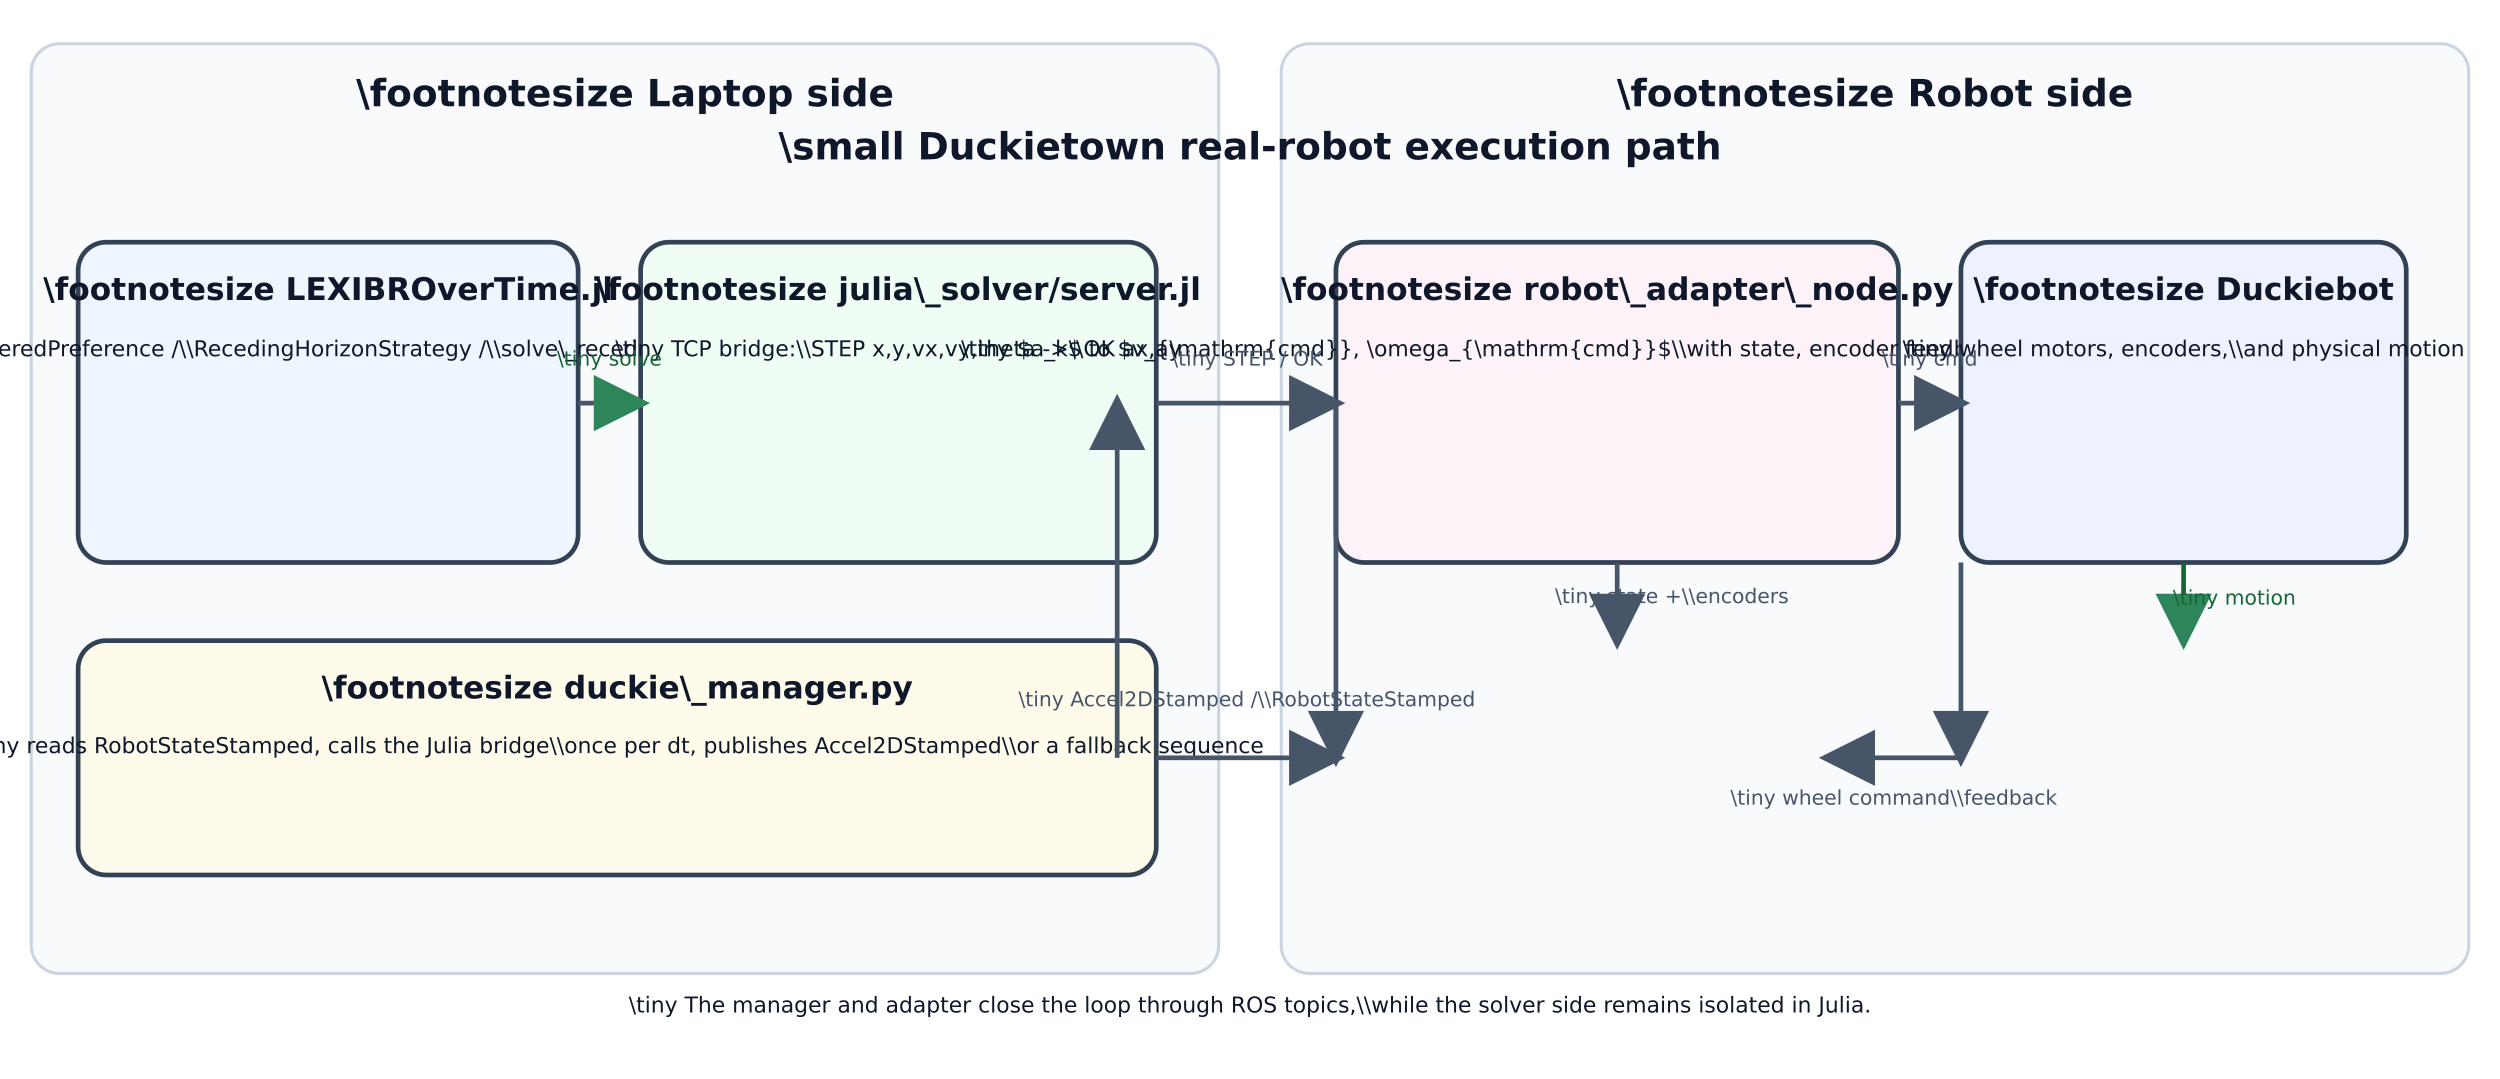
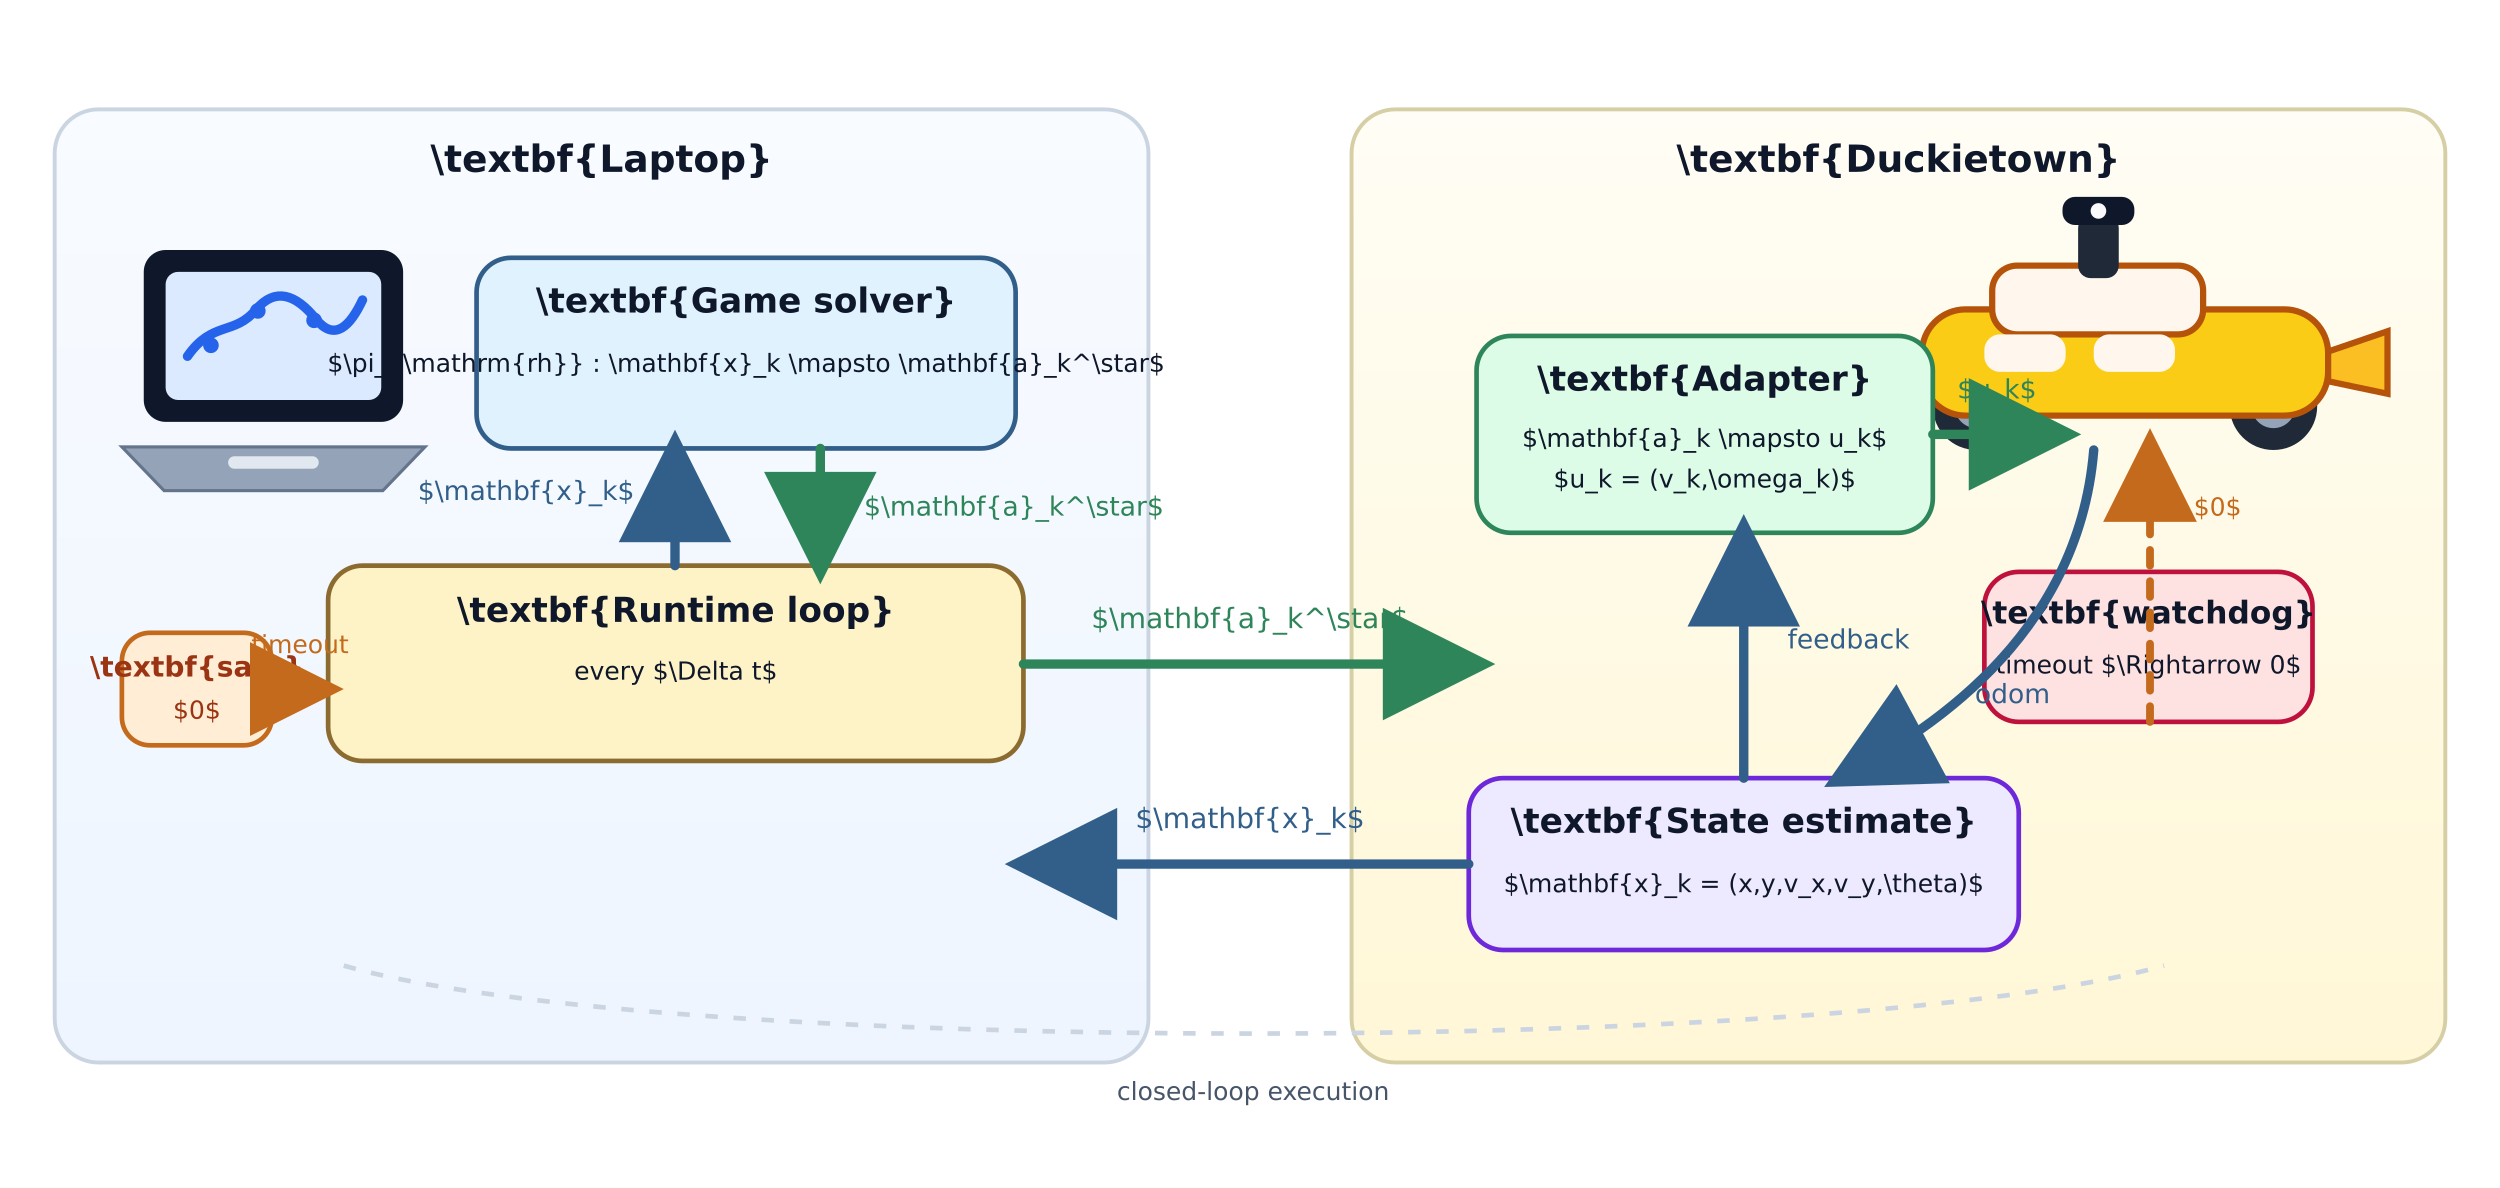
- <svg xmlns="http://www.w3.org/2000/svg" width="1600" height="690" viewBox="0 0 1600 690">
+ <svg xmlns="http://www.w3.org/2000/svg" width="1600" height="760" viewBox="0 0 1600 760">
  <defs>
-     <marker id="arrow" markerWidth="12" markerHeight="12" refX="10" refY="6" orient="auto" markerUnits="strokeWidth">
-       <path d="M 0 0 L 12 6 L 0 12 z" fill="#475569" />
+     <linearGradient id="bg-left" x1="0" x2="0" y1="0" y2="1">
+       <stop offset="0%" stop-color="#f8fbff" />
+       <stop offset="100%" stop-color="#eef5ff" />
+     </linearGradient>
+     <linearGradient id="bg-right" x1="0" x2="0" y1="0" y2="1">
+       <stop offset="0%" stop-color="#fffdf5" />
+       <stop offset="100%" stop-color="#fff7d6" />
+     </linearGradient>
+     <marker id="arrow-blue" markerWidth="12" markerHeight="12" refX="10" refY="6" orient="auto" markerUnits="strokeWidth">
+       <path d="M 0 0 L 12 6 L 0 12 z" fill="#315f8a" />
    </marker>
    <marker id="arrow-green" markerWidth="12" markerHeight="12" refX="10" refY="6" orient="auto" markerUnits="strokeWidth">
      <path d="M 0 0 L 12 6 L 0 12 z" fill="#2f855a" />
    </marker>
+     <marker id="arrow-orange" markerWidth="12" markerHeight="12" refX="10" refY="6" orient="auto" markerUnits="strokeWidth">
+       <path d="M 0 0 L 12 6 L 0 12 z" fill="#c46a1c" />
+     </marker>
  </defs>
-   <rect x="20" y="28" width="760" height="595" rx="18" fill="#f8fafc" stroke="#cbd5e1" stroke-width="2" />
-   <rect x="820" y="28" width="760" height="595" rx="18" fill="#f8fafc" stroke="#cbd5e1" stroke-width="2" />
-   <text x="400" y="68" text-anchor="middle" fill="#0f172a" font-size="24" font-family="DejaVu Sans, Liberation Sans, sans-serif" font-weight="bold">\footnotesize Laptop side</text>
-   <text x="1200" y="68" text-anchor="middle" fill="#0f172a" font-size="24" font-family="DejaVu Sans, Liberation Sans, sans-serif" font-weight="bold">\footnotesize Robot side</text>
-   <text x="800" y="102" text-anchor="middle" fill="#0f172a" font-size="24" font-family="DejaVu Sans, Liberation Sans, sans-serif" font-weight="bold">\small Duckietown real-robot execution path</text>
-   <rect x="50" y="155" width="320" height="205" rx="18" fill="#eff6ff" stroke="#334155" stroke-width="3" />
-   <text x="210" y="192" text-anchor="middle" fill="#0f172a" font-size="20" font-family="DejaVu Sans, Liberation Sans, sans-serif" font-weight="bold">\footnotesize LEXIBROverTime.jl</text>
-   <text x="210" y="228" text-anchor="middle" fill="#0f172a" font-size="14" font-family="DejaVu Sans, Liberation Sans, sans-serif" font-weight="normal">\tiny GameOfOrderedPreference /\\RecedingHorizonStrategy /\\solve\_receding\_horizon\_goop</text>
-   <rect x="410" y="155" width="330" height="205" rx="18" fill="#f0fdf4" stroke="#334155" stroke-width="3" />
-   <text x="575" y="192" text-anchor="middle" fill="#0f172a" font-size="20" font-family="DejaVu Sans, Liberation Sans, sans-serif" font-weight="bold">\footnotesize julia\_solver/server.jl</text>
-   <text x="575" y="228" text-anchor="middle" fill="#0f172a" font-size="14" font-family="DejaVu Sans, Liberation Sans, sans-serif" font-weight="normal">\tiny TCP bridge:\\STEP x,y,vx,vy,theta -&gt;\\OK ax,ay</text>
-   <rect x="50" y="410" width="690" height="150" rx="18" fill="#fffbeb" stroke="#334155" stroke-width="3" />
-   <text x="395" y="447" text-anchor="middle" fill="#0f172a" font-size="20" font-family="DejaVu Sans, Liberation Sans, sans-serif" font-weight="bold">\footnotesize duckie\_manager.py</text>
-   <text x="395" y="482" text-anchor="middle" fill="#0f172a" font-size="14" font-family="DejaVu Sans, Liberation Sans, sans-serif" font-weight="normal">\tiny reads RobotStateStamped, calls the Julia bridge\\once per dt, publishes Accel2DStamped\\or a fallback sequence</text>
-   <rect x="855" y="155" width="360" height="205" rx="18" fill="#fdf2f8" stroke="#334155" stroke-width="3" />
-   <text x="1035" y="192" text-anchor="middle" fill="#0f172a" font-size="20" font-family="DejaVu Sans, Liberation Sans, sans-serif" font-weight="bold">\footnotesize robot\_adapter\_node.py</text>
-   <text x="1035" y="228" text-anchor="middle" fill="#0f172a" font-size="14" font-family="DejaVu Sans, Liberation Sans, sans-serif" font-weight="normal">\tiny $a_k$ to $v_{\mathrm{cmd}}, \omega_{\mathrm{cmd}}$\\with state, encoder feedback,\\and watchdog support</text>
-   <rect x="1255" y="155" width="285" height="205" rx="18" fill="#eef2ff" stroke="#334155" stroke-width="3" />
-   <text x="1397.5" y="192" text-anchor="middle" fill="#0f172a" font-size="20" font-family="DejaVu Sans, Liberation Sans, sans-serif" font-weight="bold">\footnotesize Duckiebot</text>
-   <text x="1397.5" y="228" text-anchor="middle" fill="#0f172a" font-size="14" font-family="DejaVu Sans, Liberation Sans, sans-serif" font-weight="normal">\tiny wheel motors, encoders,\\and physical motion</text>
-   <line x1="370" y1="258" x2="410" y2="258" stroke="#475569" stroke-width="3" marker-end="url(#arrow-green)" />
-   <text x="390" y="234" text-anchor="middle" fill="#166534" font-size="13" font-family="DejaVu Sans, Liberation Sans, sans-serif" font-weight="normal">\tiny solve</text>
-   <line x1="740" y1="258" x2="855" y2="258" stroke="#475569" stroke-width="3" marker-end="url(#arrow)" />
-   <text x="798" y="234" text-anchor="middle" fill="#475569" font-size="13" font-family="DejaVu Sans, Liberation Sans, sans-serif" font-weight="normal">\tiny STEP / OK</text>
-   <line x1="1215" y1="258" x2="1255" y2="258" stroke="#475569" stroke-width="3" marker-end="url(#arrow)" />
-   <text x="1235" y="234" text-anchor="middle" fill="#475569" font-size="13" font-family="DejaVu Sans, Liberation Sans, sans-serif" font-weight="normal">\tiny cmd</text>
-   <line x1="1397.5" y1="360" x2="1397.5" y2="410" stroke="#166534" stroke-width="3" marker-end="url(#arrow-green)" />
-   <text x="1430" y="387" text-anchor="middle" fill="#166534" font-size="13" font-family="DejaVu Sans, Liberation Sans, sans-serif" font-weight="normal">\tiny motion</text>
-   <line x1="1035" y1="360" x2="1035" y2="410" stroke="#475569" stroke-width="3" marker-end="url(#arrow)" />
-   <text x="1070" y="386" text-anchor="middle" fill="#475569" font-size="13" font-family="DejaVu Sans, Liberation Sans, sans-serif" font-weight="normal">\tiny state +\\encoders</text>
-   <line x1="740" y1="485" x2="855" y2="485" stroke="#475569" stroke-width="3" marker-end="url(#arrow)" />
-   <text x="798" y="452" text-anchor="middle" fill="#475569" font-size="13" font-family="DejaVu Sans, Liberation Sans, sans-serif" font-weight="normal">\tiny Accel2DStamped /\\RobotStateStamped</text>
-   <line x1="715" y1="485" x2="715" y2="258" stroke="#475569" stroke-width="3" marker-end="url(#arrow)" />
-   <line x1="855" y1="258" x2="855" y2="485" stroke="#475569" stroke-width="3" marker-end="url(#arrow)" />
-   <line x1="1255" y1="360" x2="1255" y2="485" stroke="#475569" stroke-width="3" marker-end="url(#arrow)" />
-   <line x1="1255" y1="485" x2="1170" y2="485" stroke="#475569" stroke-width="3" marker-end="url(#arrow)" />
-   <text x="1212" y="515" text-anchor="middle" fill="#475569" font-size="13" font-family="DejaVu Sans, Liberation Sans, sans-serif" font-weight="normal">\tiny wheel command\\feedback</text>
-   <text x="800" y="648" text-anchor="middle" fill="#0f172a" font-size="14" font-family="DejaVu Sans, Liberation Sans, sans-serif" font-weight="normal">\tiny The manager and adapter close the loop through ROS topics,\\while the solver side remains isolated in Julia.</text>
+   <rect x="35" y="70" width="700" height="610" rx="28" fill="url(#bg-left)" stroke="#cbd5e1" stroke-width="2.5" />
+   <rect x="865" y="70" width="700" height="610" rx="28" fill="url(#bg-right)" stroke="#d6cfa5" stroke-width="2.5" />
+   <text x="385" y="110" text-anchor="middle" fill="#0f172a" font-size="24" font-family="DejaVu Sans, Liberation Sans, sans-serif" font-weight="bold">\textbf{Laptop}</text>
+   <text x="1215" y="110" text-anchor="middle" fill="#0f172a" font-size="24" font-family="DejaVu Sans, Liberation Sans, sans-serif" font-weight="bold">\textbf{Duckietown}</text>
+   <g>
+     <rect x="92" y="160" width="166" height="110" rx="14" fill="#0f172a" />
+     <rect x="106" y="174" width="138" height="82" rx="8" fill="#dbeafe" />
+     <path d="M 120 228 C 136 205, 150 215, 164 198 C 176 184, 189 188, 202 204 C 214 219, 224 209, 232 192" fill="none" stroke="#2563eb" stroke-width="6" stroke-linecap="round" />
+     <circle cx="135" cy="221" r="5" fill="#2563eb" />
+     <circle cx="165" cy="199" r="5" fill="#2563eb" />
+     <circle cx="201" cy="205" r="5" fill="#2563eb" />
+     <path d="M 78 286 H 272 L 245 314 H 105 Z" fill="#94a3b8" stroke="#64748b" stroke-width="2" />
+     <rect x="146" y="292" width="58" height="8" rx="4" fill="#e2e8f0" />
+   </g>
+   <g>
+     <ellipse cx="1265" cy="260" rx="28" ry="28" fill="#1f2937" />
+     <ellipse cx="1455" cy="260" rx="28" ry="28" fill="#1f2937" />
+     <ellipse cx="1265" cy="260" rx="14" ry="14" fill="#94a3b8" />
+     <ellipse cx="1455" cy="260" rx="14" ry="14" fill="#94a3b8" />
+     <rect x="1230" y="198" width="260" height="68" rx="28" fill="#facc15" stroke="#b45309" stroke-width="4" />
+     <rect x="1275" y="170" width="135" height="44" rx="16" fill="#fff7ed" stroke="#b45309" stroke-width="4" />
+     <rect x="1330" y="138" width="26" height="40" rx="8" fill="#1f2937" />
+     <rect x="1320" y="126" width="46" height="18" rx="8" fill="#0f172a" />
+     <circle cx="1343" cy="135" r="5" fill="#f8fafc" />
+     <path d="M 1490 225 L 1528 212 L 1528 252 L 1490 244 Z" fill="#fbbf24" stroke="#b45309" stroke-width="4" />
+     <rect x="1270" y="214" width="52" height="24" rx="10" fill="#fff7ed" />
+     <rect x="1340" y="214" width="52" height="24" rx="10" fill="#fff7ed" />
+   </g>
+   <rect x="305" y="165" width="345" height="122" rx="22" fill="#e0f2fe" stroke="#315f8a" stroke-width="3" />
+   <text x="477.5" y="200" text-anchor="middle" fill="#0f172a" font-size="22" font-family="DejaVu Sans, Liberation Sans, sans-serif" font-weight="bold">\textbf{Game solver}</text>
+   <text x="477.5" y="238" text-anchor="middle" fill="#0f172a" font-size="16" font-family="DejaVu Sans, Liberation Sans, sans-serif">$\pi_{\mathrm{rh}} : \mathbf{x}_k \mapsto \mathbf{a}_k^\star$</text>
+   <rect x="210" y="362" width="445" height="125" rx="22" fill="#fef3c7" stroke="#8b6b2f" stroke-width="3" />
+   <text x="432.5" y="398" text-anchor="middle" fill="#0f172a" font-size="22" font-family="DejaVu Sans, Liberation Sans, sans-serif" font-weight="bold">\textbf{Runtime loop}</text>
+   <text x="432.5" y="435" text-anchor="middle" fill="#0f172a" font-size="16" font-family="DejaVu Sans, Liberation Sans, sans-serif">every $\Delta t$</text>
+   <rect x="78" y="405" width="96" height="72" rx="18" fill="#ffedd5" stroke="#c46a1c" stroke-width="3" />
+   <text x="126" y="433" text-anchor="middle" fill="#9a3412" font-size="18" font-family="DejaVu Sans, Liberation Sans, sans-serif" font-weight="bold">\textbf{safe}</text>
+   <text x="126" y="460" text-anchor="middle" fill="#9a3412" font-size="16" font-family="DejaVu Sans, Liberation Sans, sans-serif">$0$</text>
+   <rect x="945" y="215" width="292" height="126" rx="22" fill="#dcfce7" stroke="#2f855a" stroke-width="3" />
+   <text x="1091" y="250" text-anchor="middle" fill="#0f172a" font-size="22" font-family="DejaVu Sans, Liberation Sans, sans-serif" font-weight="bold">\textbf{Adapter}</text>
+   <text x="1091" y="286" text-anchor="middle" fill="#0f172a" font-size="16" font-family="DejaVu Sans, Liberation Sans, sans-serif">$\mathbf{a}_k \mapsto u_k$</text>
+   <text x="1091" y="312" text-anchor="middle" fill="#0f172a" font-size="16" font-family="DejaVu Sans, Liberation Sans, sans-serif">$u_k = (v_k,\omega_k)$</text>
+   <rect x="1270" y="366" width="210" height="96" rx="22" fill="#fee2e2" stroke="#be123c" stroke-width="3" />
+   <text x="1375" y="399" text-anchor="middle" fill="#0f172a" font-size="20" font-family="DejaVu Sans, Liberation Sans, sans-serif" font-weight="bold">\textbf{watchdog}</text>
+   <text x="1375" y="431" text-anchor="middle" fill="#0f172a" font-size="16" font-family="DejaVu Sans, Liberation Sans, sans-serif">timeout $\Rightarrow 0$</text>
+   <rect x="940" y="498" width="352" height="110" rx="22" fill="#ede9fe" stroke="#6d28d9" stroke-width="3" />
+   <text x="1116" y="533" text-anchor="middle" fill="#0f172a" font-size="22" font-family="DejaVu Sans, Liberation Sans, sans-serif" font-weight="bold">\textbf{State estimate}</text>
+   <text x="1116" y="571" text-anchor="middle" fill="#0f172a" font-size="16" font-family="DejaVu Sans, Liberation Sans, sans-serif">$\mathbf{x}_k = (x,y,v_x,v_y,\theta)$</text>
+   <path d="M 432 362 L 432 287" fill="none" stroke="#315f8a" stroke-width="6" stroke-linecap="round" marker-end="url(#arrow-blue)" />
+   <text x="406" y="320" text-anchor="end" fill="#315f8a" font-size="17" font-family="DejaVu Sans, Liberation Sans, sans-serif">$\mathbf{x}_k$</text>
+   <path d="M 525 287 L 525 362" fill="none" stroke="#2f855a" stroke-width="6" stroke-linecap="round" marker-end="url(#arrow-green)" />
+   <text x="553" y="330" text-anchor="start" fill="#2f855a" font-size="17" font-family="DejaVu Sans, Liberation Sans, sans-serif">$\mathbf{a}_k^\star$</text>
+   <path d="M 655 425 L 945 425" fill="none" stroke="#2f855a" stroke-width="6" stroke-linecap="round" marker-end="url(#arrow-green)" />
+   <text x="800" y="402" text-anchor="middle" fill="#2f855a" font-size="18" font-family="DejaVu Sans, Liberation Sans, sans-serif">$\mathbf{a}_k^\star$</text>
+   <path d="M 940 553 L 655 553" fill="none" stroke="#315f8a" stroke-width="6" stroke-linecap="round" marker-end="url(#arrow-blue)" />
+   <text x="800" y="530" text-anchor="middle" fill="#315f8a" font-size="18" font-family="DejaVu Sans, Liberation Sans, sans-serif">$\mathbf{x}_k$</text>
+   <path d="M 1237 278 L 1320 278" fill="none" stroke="#2f855a" stroke-width="6" stroke-linecap="round" marker-end="url(#arrow-green)" />
+   <text x="1278" y="255" text-anchor="middle" fill="#2f855a" font-size="17" font-family="DejaVu Sans, Liberation Sans, sans-serif">$u_k$</text>
+   <path d="M 1376 462 L 1376 284" fill="none" stroke="#c46a1c" stroke-width="5" stroke-linecap="round" stroke-dasharray="10 10" marker-end="url(#arrow-orange)" />
+   <text x="1404" y="330" text-anchor="start" fill="#c46a1c" font-size="16" font-family="DejaVu Sans, Liberation Sans, sans-serif">$0$</text>
+   <path d="M 1340 288 C 1330 410, 1230 470, 1178 498" fill="none" stroke="#315f8a" stroke-width="6" stroke-linecap="round" marker-end="url(#arrow-blue)" />
+   <text x="1288" y="450" text-anchor="middle" fill="#315f8a" font-size="17" font-family="DejaVu Sans, Liberation Sans, sans-serif">odom</text>
+   <path d="M 1116 498 L 1116 341" fill="none" stroke="#315f8a" stroke-width="6" stroke-linecap="round" marker-end="url(#arrow-blue)" />
+   <text x="1144" y="415" text-anchor="start" fill="#315f8a" font-size="17" font-family="DejaVu Sans, Liberation Sans, sans-serif">feedback</text>
+   <path d="M 174 441 L 210 441" fill="none" stroke="#c46a1c" stroke-width="5" stroke-linecap="round" stroke-dasharray="10 10" marker-end="url(#arrow-orange)" />
+   <text x="192" y="418" text-anchor="middle" fill="#c46a1c" font-size="16" font-family="DejaVu Sans, Liberation Sans, sans-serif">timeout</text>
+   <path d="M 220 618 C 420 676, 1180 676, 1385 618" fill="none" stroke="#cbd5e1" stroke-width="3" stroke-dasharray="8 10" />
+   <text x="802" y="704" text-anchor="middle" fill="#475569" font-size="16" font-family="DejaVu Sans, Liberation Sans, sans-serif">closed-loop execution</text>
</svg>
